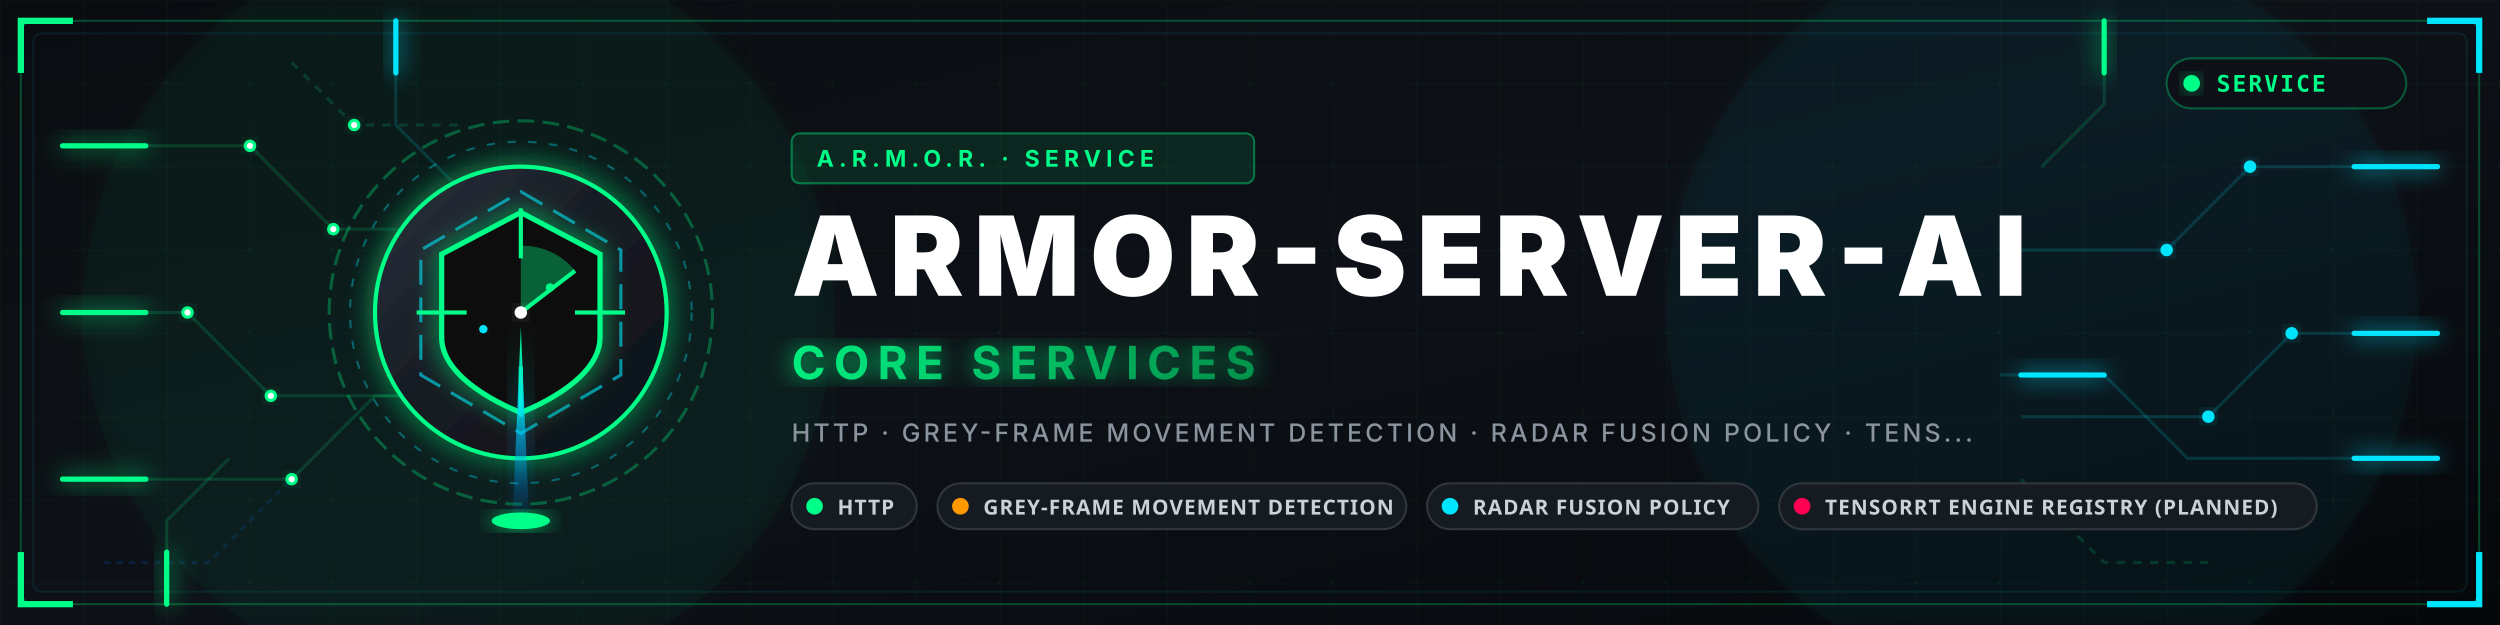
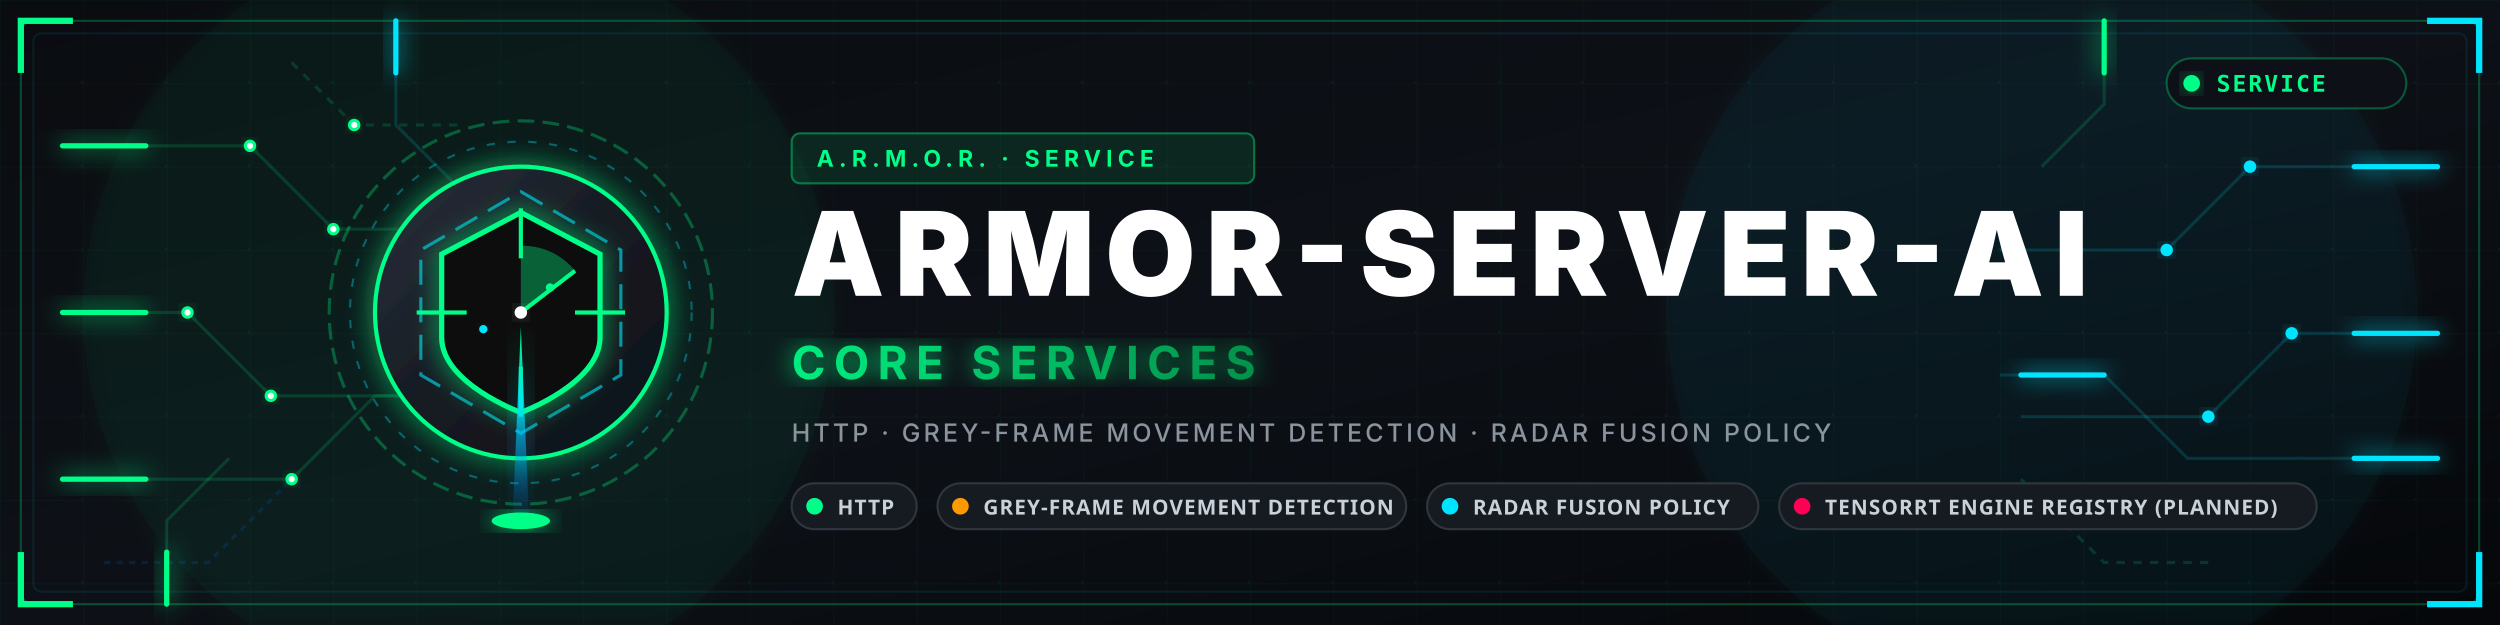
<svg xmlns="http://www.w3.org/2000/svg" viewBox="0 0 1200 300" width="100%" height="100%">
  <defs>
    <linearGradient id="bgGlow" x1="0%" y1="0%" x2="100%" y2="100%">
      <stop offset="0%" stop-color="#0A0C10" />
      <stop offset="50%" stop-color="#0D1117" />
      <stop offset="100%" stop-color="#05070A" />
    </linearGradient>
    <linearGradient id="cyanGlow" x1="0%" y1="0%" x2="100%" y2="0%">
      <stop offset="0%" stop-color="#00E5FF" stop-opacity="0.8" />
      <stop offset="100%" stop-color="#0088FF" stop-opacity="0.9" />
    </linearGradient>
    <linearGradient id="greenGlow" x1="0%" y1="0%" x2="100%" y2="0%">
      <stop offset="0%" stop-color="#00FF88" stop-opacity="0.9" />
      <stop offset="100%" stop-color="#00AA55" stop-opacity="0.8" />
    </linearGradient>
    <linearGradient id="laserBeam" x1="0%" y1="0%" x2="0%" y2="100%">
      <stop offset="0%" stop-color="#00FF88" stop-opacity="1" />
      <stop offset="40%" stop-color="#00E5FF" stop-opacity="0.8" />
      <stop offset="100%" stop-color="#0077FF" stop-opacity="0" />
    </linearGradient>
    <linearGradient id="metalGradient" x1="0%" y1="0%" x2="100%" y2="100%">
      <stop offset="0%" stop-color="#2A303C" />
      <stop offset="50%" stop-color="#161B22" />
      <stop offset="100%" stop-color="#0D1117" />
    </linearGradient>
    <filter id="glowCyan" x="-20%" y="-20%" width="140%" height="140%">
      <feGaussianBlur stdDeviation="5" result="blur" />
      <feMerge>
        <feMergeNode in="blur" />
        <feMergeNode in="SourceGraphic" />
      </feMerge>
    </filter>
    <filter id="glowGreen" x="-20%" y="-20%" width="140%" height="140%">
      <feGaussianBlur stdDeviation="6" result="blur" />
      <feMerge>
        <feMergeNode in="blur" />
        <feMergeNode in="SourceGraphic" />
      </feMerge>
    </filter>
    <filter id="glowBeam" x="-30%" y="-30%" width="160%" height="160%">
      <feGaussianBlur stdDeviation="8" result="blur" />
      <feMerge>
        <feMergeNode in="blur" />
        <feMergeNode in="SourceGraphic" />
      </feMerge>
    </filter>
    <pattern id="cyberGrid" width="40" height="40" patternUnits="userSpaceOnUse">
      <path d="M 40 0 L 0 0 0 40" fill="none" stroke="#00FF88" stroke-opacity="0.03" stroke-width="1" />
      <circle cx="40" cy="40" r="1" fill="#00FF88" fill-opacity="0.08" />
    </pattern>
    <g id="pcbNode">
      <circle cx="0" cy="0" r="3" fill="#00FF88" filter="url(#glowGreen)" />
      <circle cx="0" cy="0" r="1.5" fill="#FFFFFF" />
    </g>
  </defs>
  <rect width="1200" height="300" fill="url(#bgGlow)" />
  <rect width="1200" height="300" fill="url(#cyberGrid)" />
  <circle cx="220" cy="150" r="180" fill="#00FF88" fill-opacity="0.03" filter="url(#glowGreen)">
    <animate attributeName="fill-opacity" values="0.02;0.05;0.02" dur="6s" repeatCount="indefinite" />
  </circle>
  <circle cx="980" cy="150" r="180" fill="#00E5FF" fill-opacity="0.03" filter="url(#glowCyan)">
    <animate attributeName="fill-opacity" values="0.02;0.05;0.02" dur="6s" repeatCount="indefinite" />
  </circle>
  <rect x="10" y="10" width="1180" height="280" fill="none" stroke="#00FF88" stroke-opacity="0.25" stroke-width="1" rx="6" />
  <rect x="16" y="16" width="1168" height="268" fill="none" stroke="#00E5FF" stroke-opacity="0.08" stroke-width="1" rx="4" />
  <path d="M 10 35 L 10 10 L 35 10" fill="none" stroke="#00FF88" stroke-width="3">
    <animate attributeName="stroke-opacity" values="0.6;1;0.6" dur="3s" repeatCount="indefinite" />
  </path>
  <path d="M 1190 35 L 1190 10 L 1165 10" fill="none" stroke="#00E5FF" stroke-width="3">
    <animate attributeName="stroke-opacity" values="0.6;1;0.6" dur="3s" repeatCount="indefinite" />
  </path>
  <path d="M 10 265 L 10 290 L 35 290" fill="none" stroke="#00FF88" stroke-width="3">
    <animate attributeName="stroke-opacity" values="0.6;1;0.6" dur="3s" repeatCount="indefinite" />
  </path>
  <path d="M 1190 265 L 1190 290 L 1165 290" fill="none" stroke="#00E5FF" stroke-width="3">
    <animate attributeName="stroke-opacity" values="0.6;1;0.6" dur="3s" repeatCount="indefinite" />
  </path>
  <g stroke="#00FF88" stroke-opacity="0.15" stroke-width="1.5" fill="none">
    <path d="M 30 70 L 120 70 L 160 110 L 240 110" />
    <path d="M 30 150 L 90 150 L 130 190 L 220 190" />
    <path d="M 30 230 L 140 230 L 180 190 L 210 190" />
    <path d="M 80 290 L 80 250 L 110 220" />
    <path d="M 190 10 L 190 60 L 220 90" stroke="#00E5FF" stroke-opacity="0.15" />
    <path d="M 140 30 L 170 60 L 220 60" stroke-dasharray="4,4" />
    <path d="M 50 270 L 100 270 L 140 230" stroke="#0077FF" stroke-opacity="0.15" stroke-dasharray="3,3" />
  </g>
  <g fill="none" stroke-linecap="round" stroke-linejoin="round">
    <path d="M 30 70 L 120 70 L 160 110 L 240 110" stroke="#00FF88" stroke-width="2.5" stroke-dasharray="40, 240" filter="url(#glowGreen)">
      <animate attributeName="stroke-dashoffset" values="280;0" dur="3s" repeatCount="indefinite" />
    </path>
    <path d="M 30 150 L 90 150 L 130 190 L 220 190" stroke="#00FF88" stroke-width="2.5" stroke-dasharray="40, 220" filter="url(#glowGreen)">
      <animate attributeName="stroke-dashoffset" values="260;0" dur="3.5s" repeatCount="indefinite" />
    </path>
    <path d="M 30 230 L 140 230 L 180 190 L 210 190" stroke="#00FF88" stroke-width="2.5" stroke-dasharray="40, 230" filter="url(#glowGreen)">
      <animate attributeName="stroke-dashoffset" values="270;0" dur="3.2s" repeatCount="indefinite" />
    </path>
    <path d="M 80 290 L 80 250 L 110 220" stroke="#00FF88" stroke-width="2.5" stroke-dasharray="25, 100" filter="url(#glowGreen)">
      <animate attributeName="stroke-dashoffset" values="125;0" dur="2.5s" repeatCount="indefinite" />
    </path>
    <path d="M 190 10 L 190 60 L 220 90" stroke="#00E5FF" stroke-width="2.5" stroke-dasharray="25, 90" filter="url(#glowCyan)">
      <animate attributeName="stroke-dashoffset" values="115;0" dur="2.8s" repeatCount="indefinite" />
    </path>
  </g>
  <use href="#pcbNode" x="120" y="70" />
  <use href="#pcbNode" x="160" y="110" />
  <use href="#pcbNode" x="90" y="150" />
  <use href="#pcbNode" x="130" y="190" />
  <use href="#pcbNode" x="140" y="230" />
  <use href="#pcbNode" x="170" y="60" />
  <g stroke="#00E5FF" stroke-opacity="0.15" stroke-width="1.5" fill="none">
    <path d="M 1170 80 L 1080 80 L 1040 120 L 960 120" />
    <path d="M 1170 160 L 1100 160 L 1060 200 L 970 200" />
    <path d="M 1170 220 L 1050 220 L 1010 180 M 1010 180 L 960 180" />
    <path d="M 1010 10 L 1010 50 L 980 80" stroke="#00FF88" stroke-opacity="0.15" />
    <path d="M 1060 270 L 1010 270 L 970 230" stroke="#00FF88" stroke-opacity="0.15" stroke-dasharray="4,4" />
  </g>
  <g fill="none" stroke-linecap="round" stroke-linejoin="round">
    <path d="M 1170 80 L 1080 80 L 1040 120 L 960 120" stroke="#00E5FF" stroke-width="2.5" stroke-dasharray="40, 230" filter="url(#glowCyan)">
      <animate attributeName="stroke-dashoffset" values="0;270" dur="3.5s" repeatCount="indefinite" />
    </path>
    <path d="M 1170 160 L 1100 160 L 1060 200 L 970 200" stroke="#00E5FF" stroke-width="2.5" stroke-dasharray="40, 240" filter="url(#glowCyan)">
      <animate attributeName="stroke-dashoffset" values="0;280" dur="3.8s" repeatCount="indefinite" />
    </path>
    <path d="M 1170 220 L 1050 220 L 1010 180 M 1010 180 L 960 180" stroke="#00E5FF" stroke-width="2.5" stroke-dasharray="40, 250" filter="url(#glowCyan)">
      <animate attributeName="stroke-dashoffset" values="0;290" dur="4s" repeatCount="indefinite" />
    </path>
    <path d="M 1010 10 L 1010 50 L 980 80" stroke="#00FF88" stroke-width="2.5" stroke-dasharray="25, 95" filter="url(#glowGreen)">
      <animate attributeName="stroke-dashoffset" values="0;120" dur="2.6s" repeatCount="indefinite" />
    </path>
  </g>
  <circle cx="1080" cy="80" r="3" fill="#00E5FF" filter="url(#glowCyan)" />
  <circle cx="1040" cy="120" r="3" fill="#00E5FF" filter="url(#glowCyan)" />
  <circle cx="1100" cy="160" r="3" fill="#00E5FF" filter="url(#glowCyan)" />
  <circle cx="1060" cy="200" r="3" fill="#00E5FF" filter="url(#glowCyan)" />
  <g transform="translate(250, 150)">
    <g>
      <circle cx="0" cy="0" r="92" fill="none" stroke="#00FF88" stroke-opacity="0.3" stroke-width="1.5" stroke-dasharray="8,4" />
      <circle cx="0" cy="0" r="82" fill="none" stroke="#00E5FF" stroke-opacity="0.35" stroke-width="1" stroke-dasharray="4,6" />
      <animateTransform attributeName="transform" type="rotate" from="0 0 0" to="360 0 0" dur="25s" repeatCount="indefinite" />
    </g>
    <circle cx="0" cy="0" r="70" fill="url(#metalGradient)" stroke="#00FF88" stroke-width="2" filter="url(#glowGreen)" />
    <g>
      <polygon points="0,-58 48,-30 48,30 0,58 -48,30 -48,-30" fill="none" stroke="#00E5FF" stroke-width="1.5" stroke-dasharray="12,6" opacity="0.6" />
      <animateTransform attributeName="transform" type="rotate" from="360 0 0" to="0 0 0" dur="18s" repeatCount="indefinite" />
    </g>
    <path d="M 0 -48 L 38 -28 L 38 12 C 38 34 0 48 0 48 C 0 48 -38 34 -38 12 L -38 -28 Z" fill="#0A0C10" stroke="#00FF88" stroke-width="2.5" filter="url(#glowGreen)" />
    <g>
      <path d="M 0 0 L 26 -20 A 32 32 0 0 0 0 -32 Z" fill="#00FF88" fill-opacity="0.35" />
      <line x1="0" y1="0" x2="26" y2="-20" stroke="#00FF88" stroke-width="2" />
      <animateTransform attributeName="transform" type="rotate" from="0 0 0" to="360 0 0" dur="4s" repeatCount="indefinite" />
    </g>
    <circle cx="14" cy="-12" r="2" fill="#00FF88" filter="url(#glowGreen)">
      <animate attributeName="opacity" values="0.2;1;0.2" dur="2s" repeatCount="indefinite" />
    </circle>
    <circle cx="-18" cy="8" r="2" fill="#00E5FF" filter="url(#glowCyan)">
      <animate attributeName="opacity" values="1;0.2;1" dur="1.5s" repeatCount="indefinite" />
    </circle>
    <line x1="-50" y1="0" x2="-26" y2="0" stroke="#00FF88" stroke-width="2" />
    <line x1="26" y1="0" x2="50" y2="0" stroke="#00FF88" stroke-width="2" />
    <line x1="0" y1="-50" x2="0" y2="-26" stroke="#00FF88" stroke-width="2" />
    <line x1="0" y1="26" x2="0" y2="50" stroke="#00FF88" stroke-width="2" />
    <circle cx="0" cy="0" r="3" fill="#FFFFFF" filter="url(#glowGreen)">
      <animate attributeName="opacity" values="0.4;1;0.4" dur="1.2s" repeatCount="indefinite" />
    </circle>
  </g>
  <path d="M 250 157 L 246 250 L 254 250 Z" fill="url(#laserBeam)" filter="url(#glowBeam)">
    <animate attributeName="opacity" values="0.3;1;0.3" dur="1.2s" repeatCount="indefinite" />
  </path>
  <ellipse cx="250" cy="250" rx="14" ry="4" fill="#00FF88" filter="url(#glowGreen)">
    <animate attributeName="rx" values="10;18;10" dur="1.2s" repeatCount="indefinite" />
    <animate attributeName="opacity" values="0.4;1;0.4" dur="1.2s" repeatCount="indefinite" />
  </ellipse>
  <g transform="translate(380, 0)">
    <g transform="translate(0, 82)">
      <rect x="0" y="-18" width="222" height="24" rx="4" fill="#00FF88" fill-opacity="0.1" stroke="#00FF88" stroke-opacity="0.4" stroke-width="1">
        <animate attributeName="stroke-opacity" values="0.3;0.8;0.3" dur="4s" repeatCount="indefinite" />
      </rect>
      <text x="12" y="-2" font-family="'Inter', 'Segoe UI', 'Roboto', sans-serif" font-weight="700" font-size="11" fill="#00FF88" letter-spacing="2.5">A.R.M.O.R. · SERVICE</text>
    </g>
-     <text x="0" y="142" font-family="'Inter', 'Segoe UI', 'Roboto', sans-serif" font-weight="900" font-size="53" fill="#FFFFFF" letter-spacing="5">ARMOR-SERVER-AI</text>
+     <text x="0" y="142" font-family="'Inter', 'Segoe UI', 'Roboto', sans-serif" font-weight="900" font-size="56" fill="#FFFFFF" letter-spacing="5">ARMOR-SERVER-AI</text>
    <text x="0" y="182" font-family="'Inter', 'Segoe UI', 'Roboto', sans-serif" font-weight="700" font-size="22" fill="url(#greenGlow)" letter-spacing="4" filter="url(#glowGreen)">CORE SERVICES</text>
-     <text x="0" y="212" font-family="'Inter', 'Segoe UI', 'Roboto', sans-serif" font-weight="500" font-size="12" fill="#8B949E" letter-spacing="1.5">HTTP · GREY-FRAME MOVEMENT DETECTION · RADAR FUSION POLICY · TENS...</text>
+     <text x="0" y="212" font-family="'Inter', 'Segoe UI', 'Roboto', sans-serif" font-weight="500" font-size="12" fill="#8B949E" letter-spacing="1.5">HTTP · GREY-FRAME MOVEMENT DETECTION · RADAR FUSION POLICY</text>
    <g transform="translate(0, 232)">
      <rect x="0" y="0" width="60" height="22" rx="11" fill="#161B22" stroke="#30363D" stroke-width="1" />
      <circle cx="11" cy="11" r="4" fill="#00FF88">
        <animate attributeName="opacity" values="0.5;1;0.5" dur="2.0s" repeatCount="indefinite" />
      </circle>
      <text x="22" y="15" font-family="sans-serif" font-weight="600" font-size="10" fill="#C9D1D9" letter-spacing="0.5">HTTP</text>
      <rect x="70" y="0" width="225" height="22" rx="11" fill="#161B22" stroke="#30363D" stroke-width="1" />
      <circle cx="81" cy="11" r="4" fill="#FF9900">
        <animate attributeName="opacity" values="0.5;1;0.5" dur="2.2s" repeatCount="indefinite" />
      </circle>
      <text x="92" y="15" font-family="sans-serif" font-weight="600" font-size="10" fill="#C9D1D9" letter-spacing="0.5">GREY-FRAME MOVEMENT DETECTION</text>
      <rect x="305" y="0" width="159" height="22" rx="11" fill="#161B22" stroke="#30363D" stroke-width="1" />
      <circle cx="316" cy="11" r="4" fill="#00E5FF">
        <animate attributeName="opacity" values="0.5;1;0.5" dur="2.4s" repeatCount="indefinite" />
      </circle>
      <text x="327" y="15" font-family="sans-serif" font-weight="600" font-size="10" fill="#C9D1D9" letter-spacing="0.5">RADAR FUSION POLICY</text>
      <rect x="474" y="0" width="258" height="22" rx="11" fill="#161B22" stroke="#30363D" stroke-width="1" />
      <circle cx="485" cy="11" r="4" fill="#FF0055">
        <animate attributeName="opacity" values="0.5;1;0.5" dur="2.6s" repeatCount="indefinite" />
      </circle>
      <text x="496" y="15" font-family="sans-serif" font-weight="600" font-size="10" fill="#C9D1D9" letter-spacing="0.5">TENSORRT ENGINE REGISTRY (PLANNED)</text>
    </g>
  </g>
  <g transform="translate(1050, 42)">
    <rect x="-10" y="-14" width="115" height="24" rx="12" fill="#0D1117" stroke="#00FF88" stroke-opacity="0.3" stroke-width="1" />
    <circle cx="2" cy="-2" r="4" fill="#00FF88" filter="url(#glowGreen)">
      <animate attributeName="opacity" values="0.3;1;0.3" dur="1.5s" repeatCount="indefinite" />
    </circle>
    <text x="14" y="2" font-family="monospace" font-weight="700" font-size="11" fill="#00FF88" letter-spacing="1">SERVICE</text>
  </g>
</svg>
